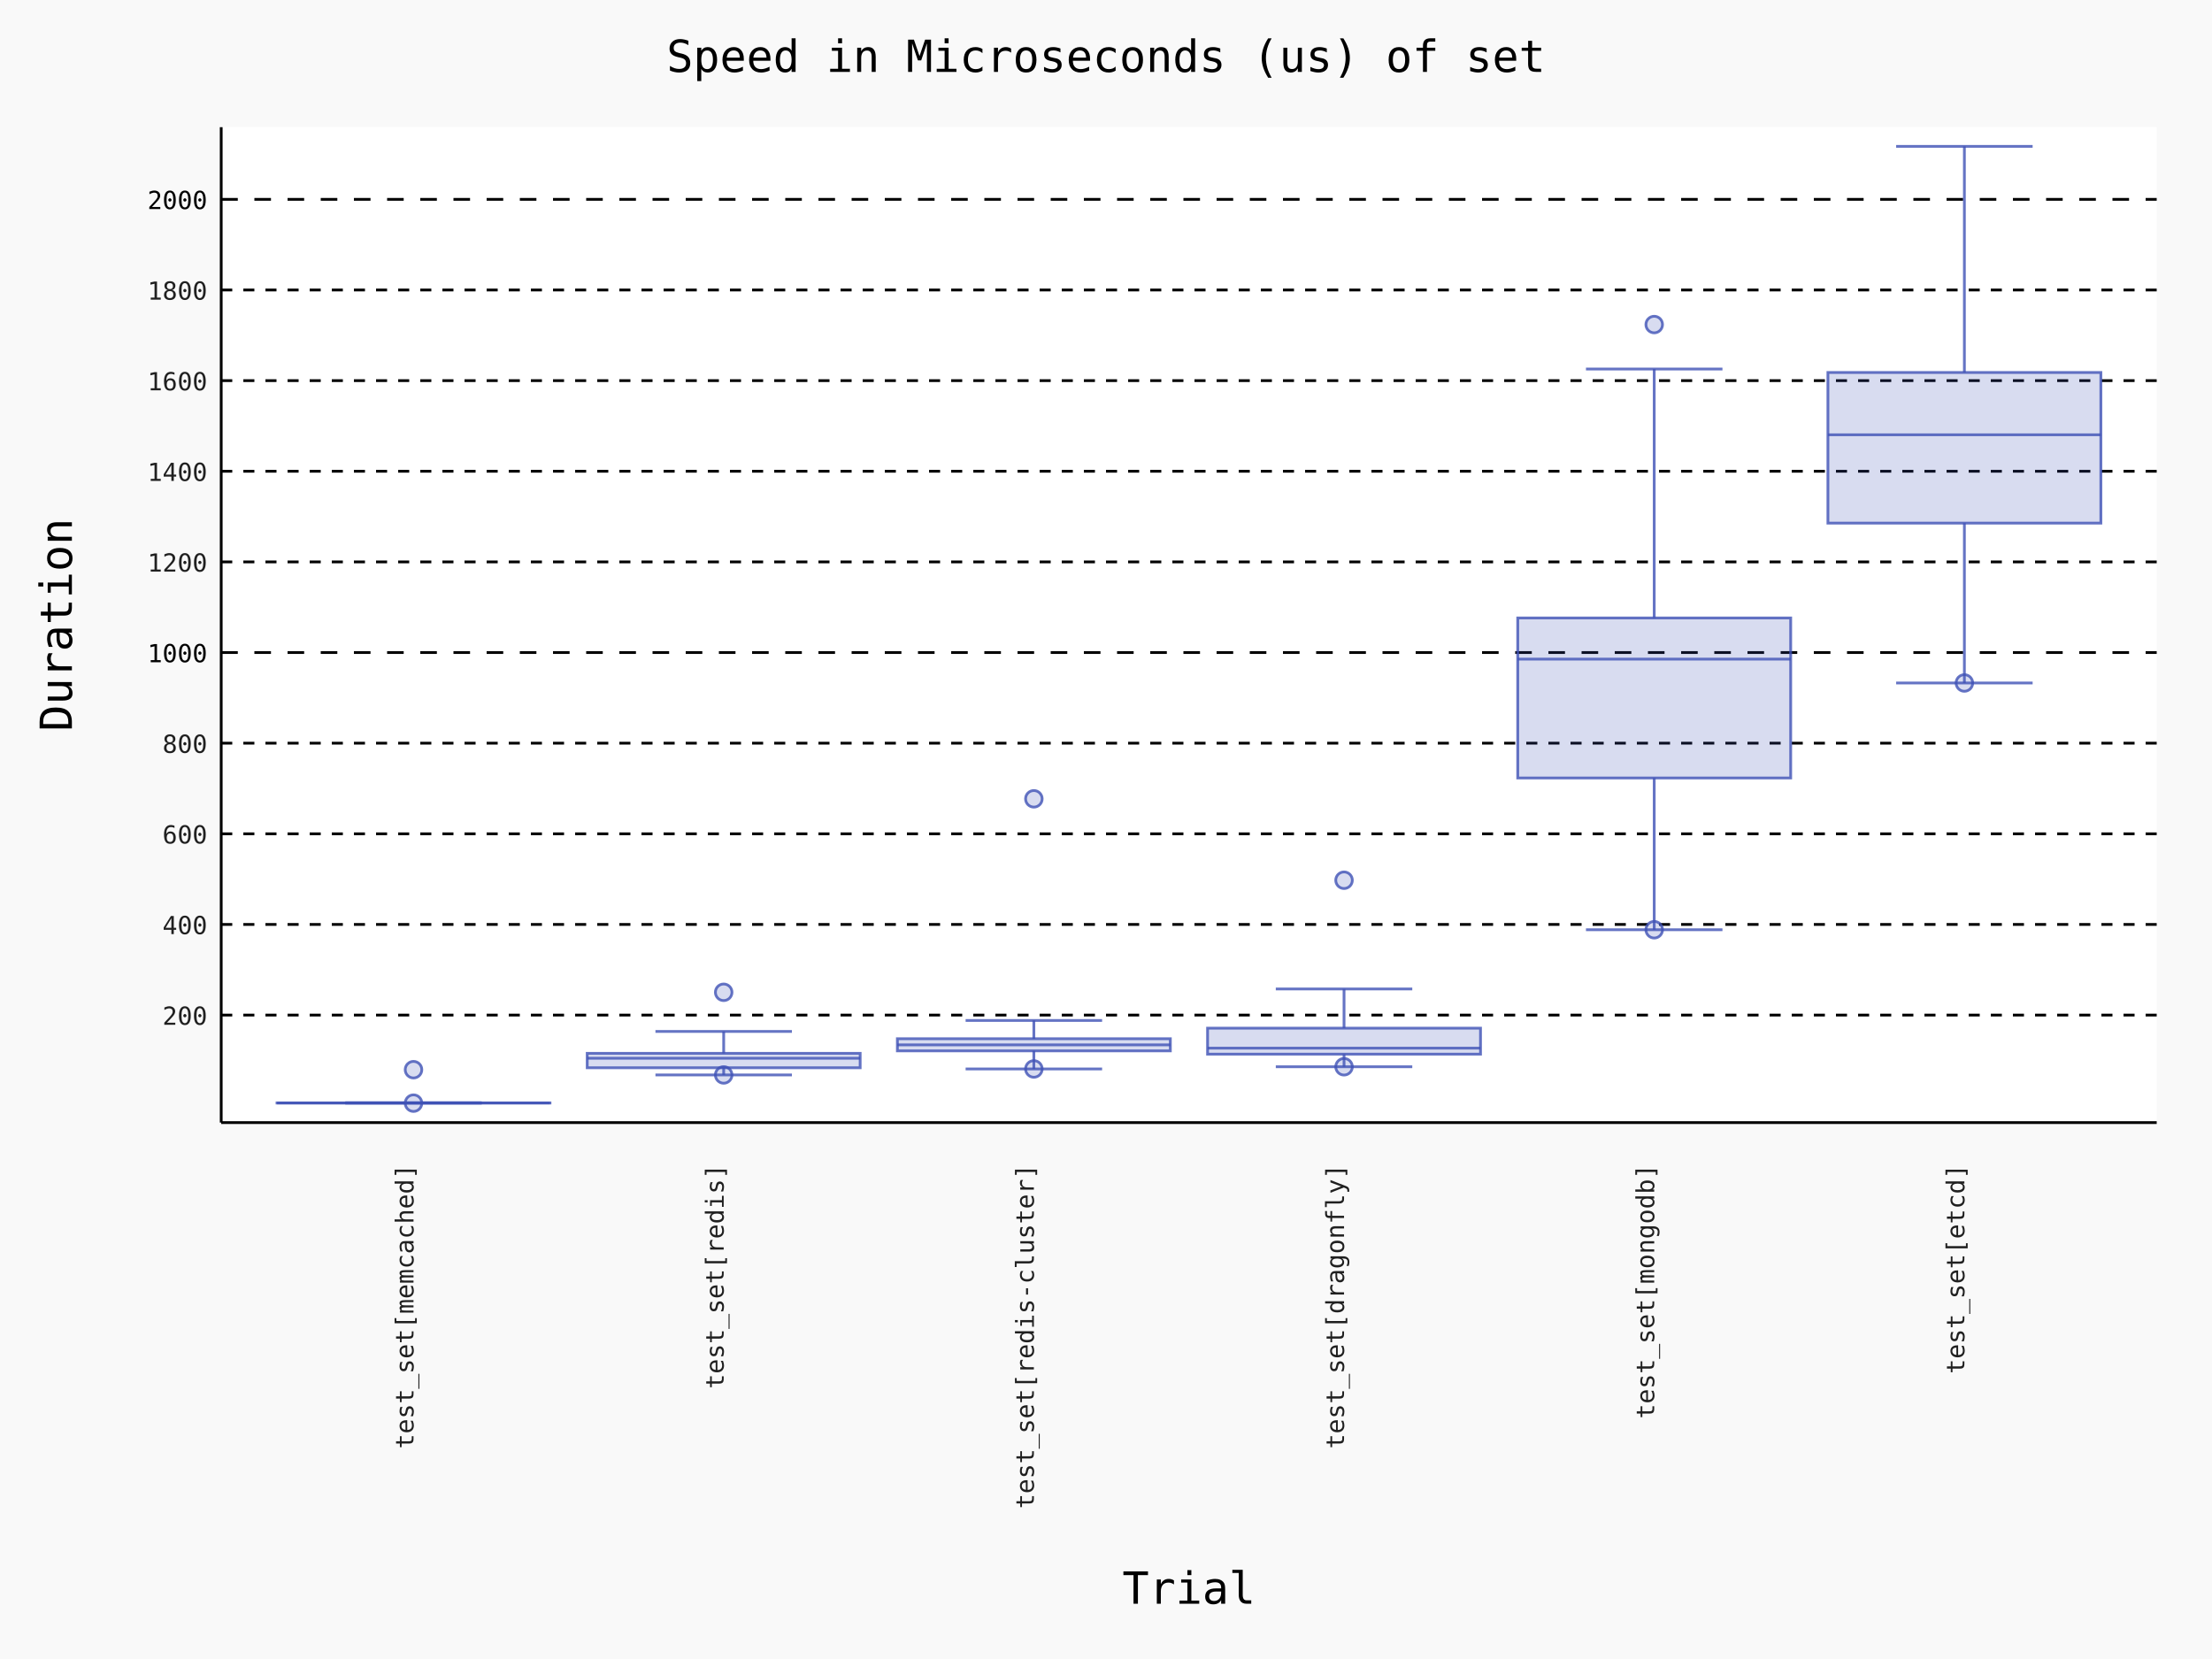
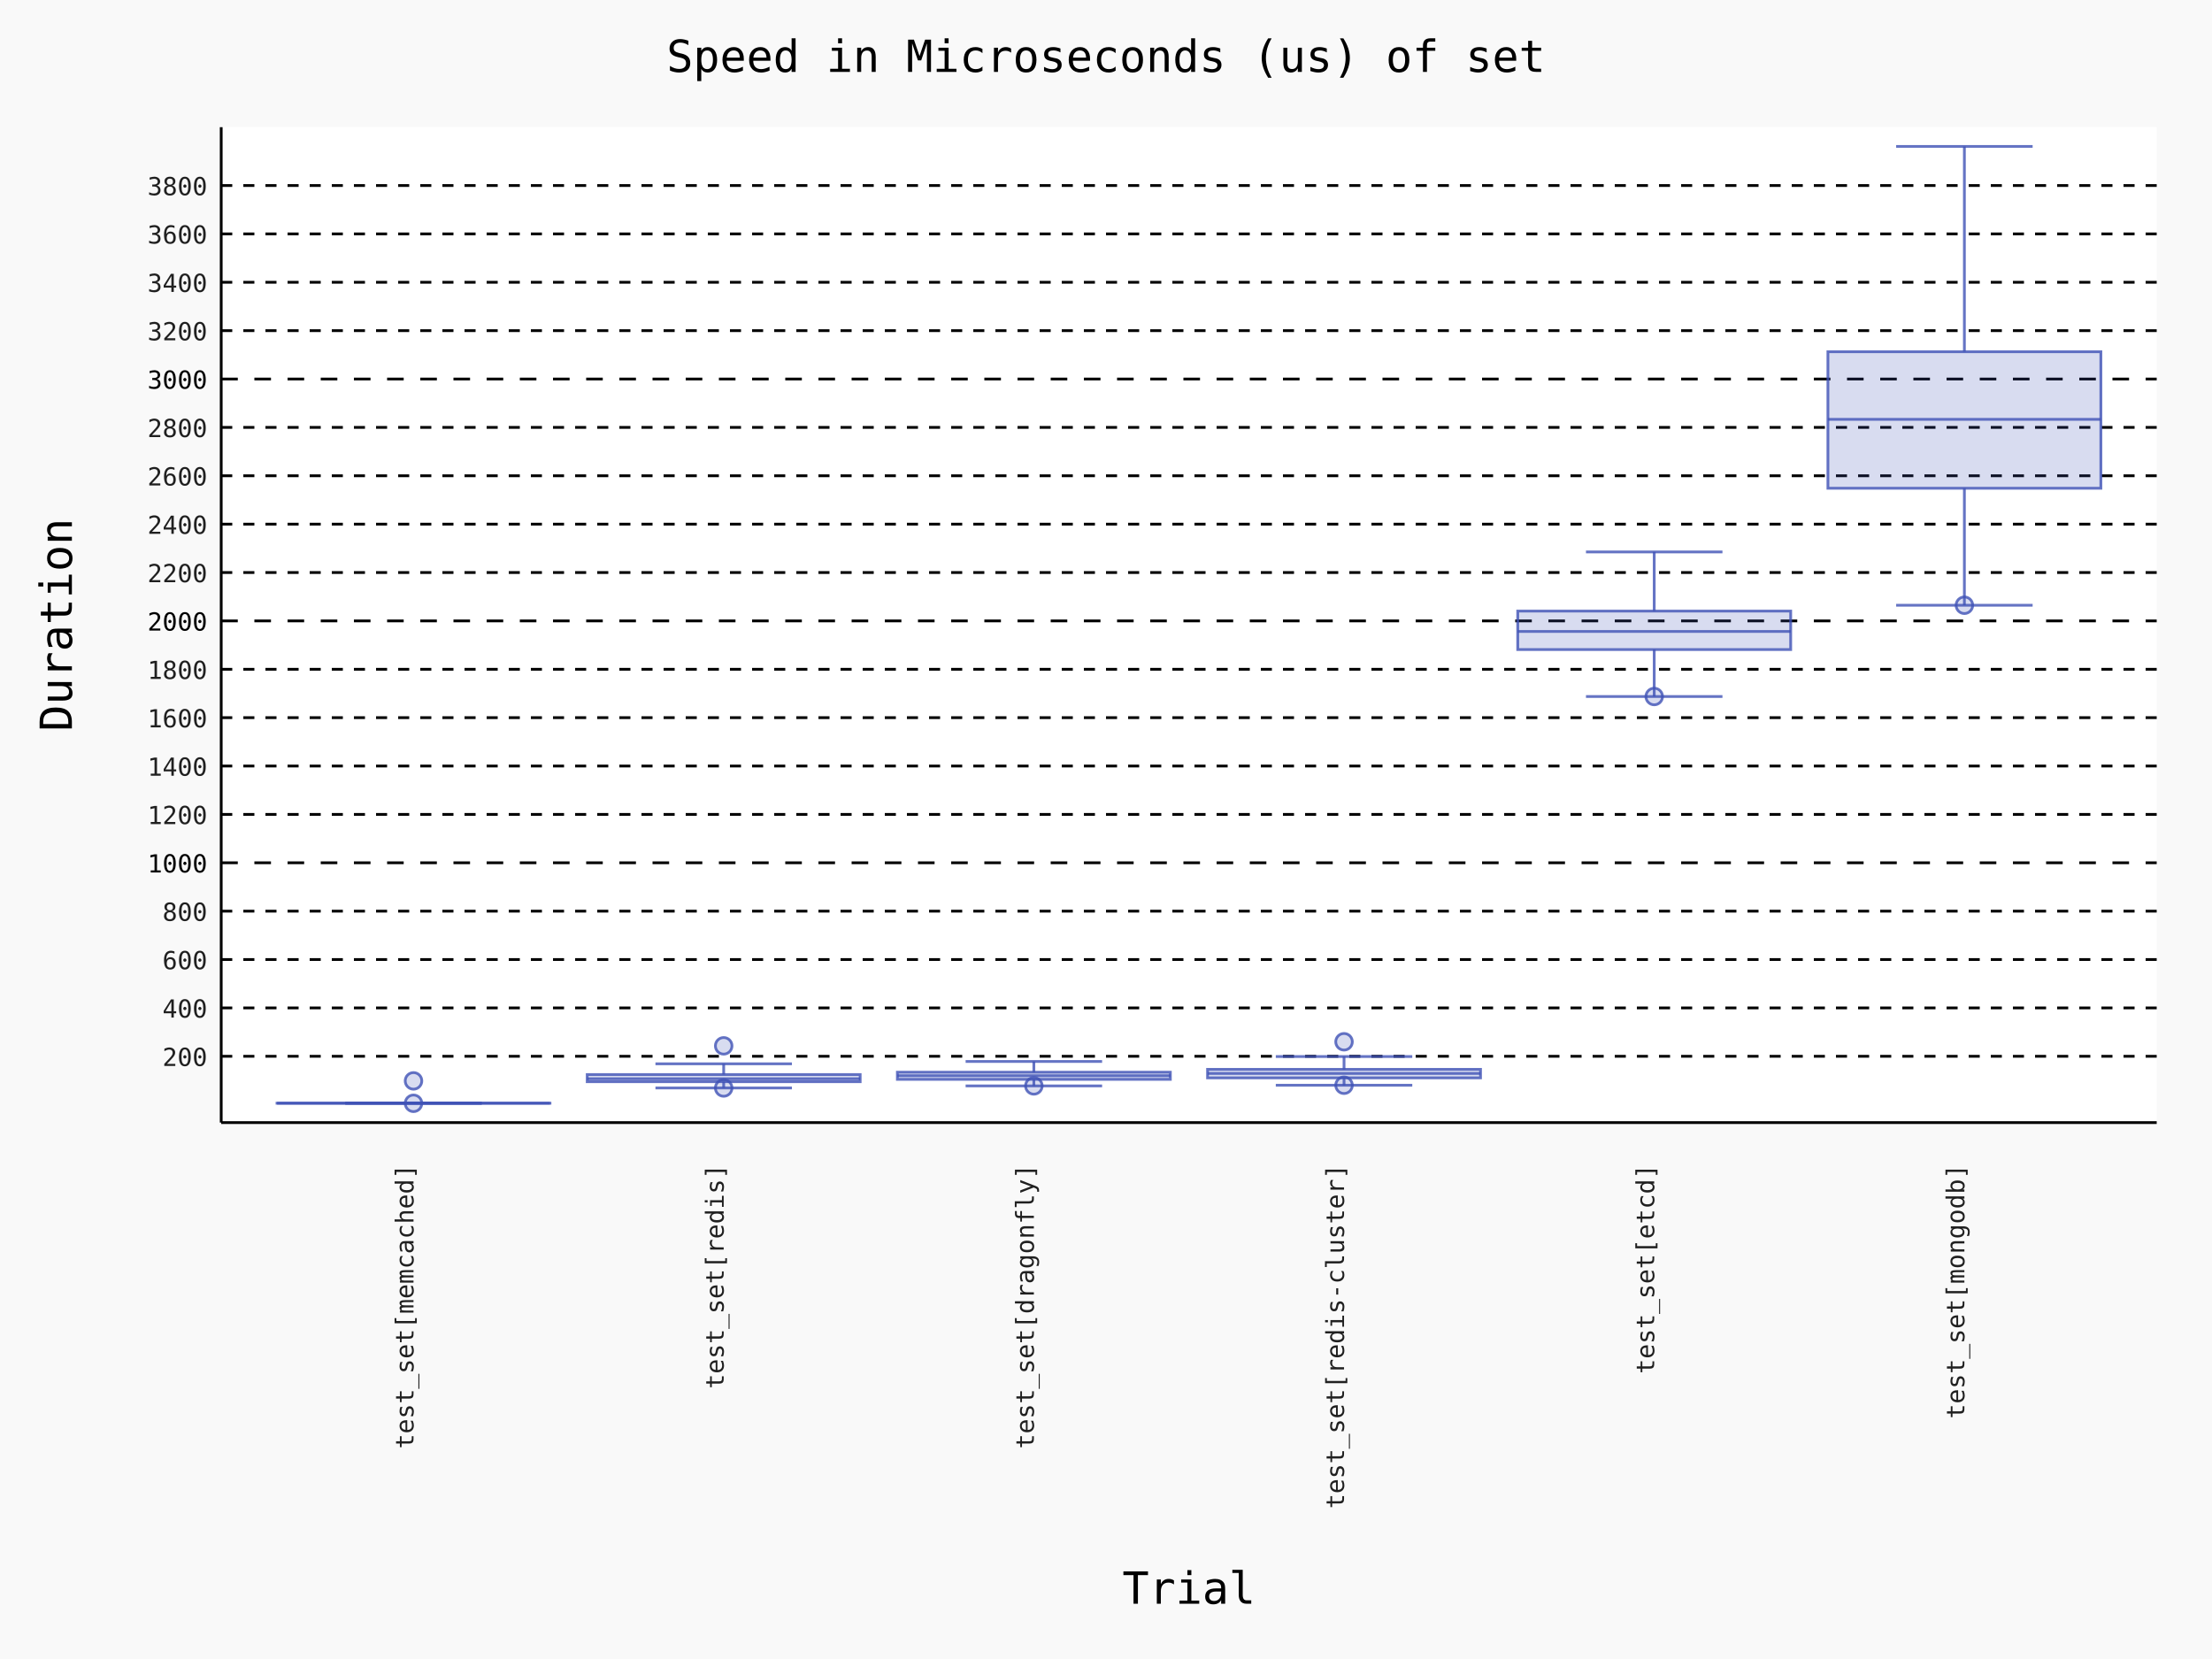
- <svg xmlns="http://www.w3.org/2000/svg" id="chart-975be2ff-8049-4a19-9887-9e99cc874ed7" class="pygal-chart" viewBox="0 0 800 600">
+ <svg xmlns="http://www.w3.org/2000/svg" id="chart-7cf11c0d-e8c9-4d09-9a0f-9c074410557a" class="pygal-chart" viewBox="0 0 800 600">
  <defs>
-     <style type="text/css">#chart-975be2ff-8049-4a19-9887-9e99cc874ed7{-webkit-user-select:none;-webkit-font-smoothing:antialiased;font-family:Consolas,"Deja Vu Sans Mono","Bitstream Vera Sans Mono","Courier New",monospace}#chart-975be2ff-8049-4a19-9887-9e99cc874ed7 .title{font-family:Consolas,"Deja Vu Sans Mono","Bitstream Vera Sans Mono","Courier New",monospace;font-size:16px}#chart-975be2ff-8049-4a19-9887-9e99cc874ed7 .legends .legend text{font-family:Consolas,"Deja Vu Sans Mono","Bitstream Vera Sans Mono","Courier New",monospace;font-size:14px}#chart-975be2ff-8049-4a19-9887-9e99cc874ed7 .axis text{font-family:Consolas,"Deja Vu Sans Mono","Bitstream Vera Sans Mono","Courier New",monospace;font-size:10px}#chart-975be2ff-8049-4a19-9887-9e99cc874ed7 .axis text.major{font-family:Consolas,"Deja Vu Sans Mono","Bitstream Vera Sans Mono","Courier New",monospace;font-size:10px}#chart-975be2ff-8049-4a19-9887-9e99cc874ed7 .text-overlay text.value{font-family:Consolas,"Deja Vu Sans Mono","Bitstream Vera Sans Mono","Courier New",monospace;font-size:16px}#chart-975be2ff-8049-4a19-9887-9e99cc874ed7 .text-overlay text.label{font-family:Consolas,"Deja Vu Sans Mono","Bitstream Vera Sans Mono","Courier New",monospace;font-size:10px}#chart-975be2ff-8049-4a19-9887-9e99cc874ed7 .tooltip{font-family:Consolas,"Deja Vu Sans Mono","Bitstream Vera Sans Mono","Courier New",monospace;font-size:14px}#chart-975be2ff-8049-4a19-9887-9e99cc874ed7 text.no_data{font-family:Consolas,"Deja Vu Sans Mono","Bitstream Vera Sans Mono","Courier New",monospace;font-size:64px}
- #chart-975be2ff-8049-4a19-9887-9e99cc874ed7{background-color:rgba(249,249,249,1)}#chart-975be2ff-8049-4a19-9887-9e99cc874ed7 path,#chart-975be2ff-8049-4a19-9887-9e99cc874ed7 line,#chart-975be2ff-8049-4a19-9887-9e99cc874ed7 rect,#chart-975be2ff-8049-4a19-9887-9e99cc874ed7 circle{-webkit-transition:150ms;-moz-transition:150ms;transition:150ms}#chart-975be2ff-8049-4a19-9887-9e99cc874ed7 .graph &gt; .background{fill:rgba(249,249,249,1)}#chart-975be2ff-8049-4a19-9887-9e99cc874ed7 .plot &gt; .background{fill:rgba(255,255,255,1)}#chart-975be2ff-8049-4a19-9887-9e99cc874ed7 .graph{fill:rgba(0,0,0,.87)}#chart-975be2ff-8049-4a19-9887-9e99cc874ed7 text.no_data{fill:rgba(0,0,0,1)}#chart-975be2ff-8049-4a19-9887-9e99cc874ed7 .title{fill:rgba(0,0,0,1)}#chart-975be2ff-8049-4a19-9887-9e99cc874ed7 .legends .legend text{fill:rgba(0,0,0,.87)}#chart-975be2ff-8049-4a19-9887-9e99cc874ed7 .legends .legend:hover text{fill:rgba(0,0,0,1)}#chart-975be2ff-8049-4a19-9887-9e99cc874ed7 .axis .line{stroke:rgba(0,0,0,1)}#chart-975be2ff-8049-4a19-9887-9e99cc874ed7 .axis .guide.line{stroke:rgba(0,0,0,.54)}#chart-975be2ff-8049-4a19-9887-9e99cc874ed7 .axis .major.line{stroke:rgba(0,0,0,.87)}#chart-975be2ff-8049-4a19-9887-9e99cc874ed7 .axis text.major{fill:rgba(0,0,0,1)}#chart-975be2ff-8049-4a19-9887-9e99cc874ed7 .axis.y .guides:hover .guide.line,#chart-975be2ff-8049-4a19-9887-9e99cc874ed7 .line-graph .axis.x .guides:hover .guide.line,#chart-975be2ff-8049-4a19-9887-9e99cc874ed7 .stackedline-graph .axis.x .guides:hover .guide.line,#chart-975be2ff-8049-4a19-9887-9e99cc874ed7 .xy-graph .axis.x .guides:hover .guide.line{stroke:rgba(0,0,0,1)}#chart-975be2ff-8049-4a19-9887-9e99cc874ed7 .axis .guides:hover text{fill:rgba(0,0,0,1)}#chart-975be2ff-8049-4a19-9887-9e99cc874ed7 .reactive{fill-opacity:.7;stroke-opacity:.8;stroke-width:1}#chart-975be2ff-8049-4a19-9887-9e99cc874ed7 .ci{stroke:rgba(0,0,0,.87)}#chart-975be2ff-8049-4a19-9887-9e99cc874ed7 .reactive.active,#chart-975be2ff-8049-4a19-9887-9e99cc874ed7 .active .reactive{fill-opacity:.8;stroke-opacity:.9;stroke-width:4}#chart-975be2ff-8049-4a19-9887-9e99cc874ed7 .ci .reactive.active{stroke-width:1.5}#chart-975be2ff-8049-4a19-9887-9e99cc874ed7 .series text{fill:rgba(0,0,0,1)}#chart-975be2ff-8049-4a19-9887-9e99cc874ed7 .tooltip rect{fill:rgba(255,255,255,1);stroke:rgba(0,0,0,1);-webkit-transition:opacity 150ms;-moz-transition:opacity 150ms;transition:opacity 150ms}#chart-975be2ff-8049-4a19-9887-9e99cc874ed7 .tooltip .label{fill:rgba(0,0,0,.87)}#chart-975be2ff-8049-4a19-9887-9e99cc874ed7 .tooltip .label{fill:rgba(0,0,0,.87)}#chart-975be2ff-8049-4a19-9887-9e99cc874ed7 .tooltip .legend{font-size:.8em;fill:rgba(0,0,0,.54)}#chart-975be2ff-8049-4a19-9887-9e99cc874ed7 .tooltip .x_label{font-size:.6em;fill:rgba(0,0,0,1)}#chart-975be2ff-8049-4a19-9887-9e99cc874ed7 .tooltip .xlink{font-size:.5em;text-decoration:underline}#chart-975be2ff-8049-4a19-9887-9e99cc874ed7 .tooltip .value{font-size:1.5em}#chart-975be2ff-8049-4a19-9887-9e99cc874ed7 .bound{font-size:.5em}#chart-975be2ff-8049-4a19-9887-9e99cc874ed7 .max-value{font-size:.75em;fill:rgba(0,0,0,.54)}#chart-975be2ff-8049-4a19-9887-9e99cc874ed7 .map-element{fill:rgba(255,255,255,1);stroke:rgba(0,0,0,.54) !important}#chart-975be2ff-8049-4a19-9887-9e99cc874ed7 .map-element .reactive{fill-opacity:inherit;stroke-opacity:inherit}#chart-975be2ff-8049-4a19-9887-9e99cc874ed7 .color-0,#chart-975be2ff-8049-4a19-9887-9e99cc874ed7 .color-0 a:visited{stroke:#3F51B5;fill:#3F51B5}#chart-975be2ff-8049-4a19-9887-9e99cc874ed7 .color-1,#chart-975be2ff-8049-4a19-9887-9e99cc874ed7 .color-1 a:visited{stroke:#3F51B5;fill:#3F51B5}#chart-975be2ff-8049-4a19-9887-9e99cc874ed7 .color-2,#chart-975be2ff-8049-4a19-9887-9e99cc874ed7 .color-2 a:visited{stroke:#3F51B5;fill:#3F51B5}#chart-975be2ff-8049-4a19-9887-9e99cc874ed7 .color-3,#chart-975be2ff-8049-4a19-9887-9e99cc874ed7 .color-3 a:visited{stroke:#3F51B5;fill:#3F51B5}#chart-975be2ff-8049-4a19-9887-9e99cc874ed7 .color-4,#chart-975be2ff-8049-4a19-9887-9e99cc874ed7 .color-4 a:visited{stroke:#3F51B5;fill:#3F51B5}#chart-975be2ff-8049-4a19-9887-9e99cc874ed7 .color-5,#chart-975be2ff-8049-4a19-9887-9e99cc874ed7 .color-5 a:visited{stroke:#3F51B5;fill:#3F51B5}#chart-975be2ff-8049-4a19-9887-9e99cc874ed7 .text-overlay .color-0 text{fill:black}#chart-975be2ff-8049-4a19-9887-9e99cc874ed7 .text-overlay .color-1 text{fill:black}#chart-975be2ff-8049-4a19-9887-9e99cc874ed7 .text-overlay .color-2 text{fill:black}#chart-975be2ff-8049-4a19-9887-9e99cc874ed7 .text-overlay .color-3 text{fill:black}#chart-975be2ff-8049-4a19-9887-9e99cc874ed7 .text-overlay .color-4 text{fill:black}#chart-975be2ff-8049-4a19-9887-9e99cc874ed7 .text-overlay .color-5 text{fill:black}
- #chart-975be2ff-8049-4a19-9887-9e99cc874ed7 text.no_data{text-anchor:middle}#chart-975be2ff-8049-4a19-9887-9e99cc874ed7 .guide.line{fill:none}#chart-975be2ff-8049-4a19-9887-9e99cc874ed7 .centered{text-anchor:middle}#chart-975be2ff-8049-4a19-9887-9e99cc874ed7 .title{text-anchor:middle}#chart-975be2ff-8049-4a19-9887-9e99cc874ed7 .legends .legend text{fill-opacity:1}#chart-975be2ff-8049-4a19-9887-9e99cc874ed7 .axis.x text{text-anchor:middle}#chart-975be2ff-8049-4a19-9887-9e99cc874ed7 .axis.x:not(.web) text[transform]{text-anchor:start}#chart-975be2ff-8049-4a19-9887-9e99cc874ed7 .axis.x:not(.web) text[transform].backwards{text-anchor:end}#chart-975be2ff-8049-4a19-9887-9e99cc874ed7 .axis.y text{text-anchor:end}#chart-975be2ff-8049-4a19-9887-9e99cc874ed7 .axis.y text[transform].backwards{text-anchor:start}#chart-975be2ff-8049-4a19-9887-9e99cc874ed7 .axis.y2 text{text-anchor:start}#chart-975be2ff-8049-4a19-9887-9e99cc874ed7 .axis.y2 text[transform].backwards{text-anchor:end}#chart-975be2ff-8049-4a19-9887-9e99cc874ed7 .axis .guide.line{stroke-dasharray:4,4;stroke:black}#chart-975be2ff-8049-4a19-9887-9e99cc874ed7 .axis .major.guide.line{stroke-dasharray:6,6;stroke:black}#chart-975be2ff-8049-4a19-9887-9e99cc874ed7 .horizontal .axis.y .guide.line,#chart-975be2ff-8049-4a19-9887-9e99cc874ed7 .horizontal .axis.y2 .guide.line,#chart-975be2ff-8049-4a19-9887-9e99cc874ed7 .vertical .axis.x .guide.line{opacity:0}#chart-975be2ff-8049-4a19-9887-9e99cc874ed7 .horizontal .axis.always_show .guide.line,#chart-975be2ff-8049-4a19-9887-9e99cc874ed7 .vertical .axis.always_show .guide.line{opacity:1 !important}#chart-975be2ff-8049-4a19-9887-9e99cc874ed7 .axis.y .guides:hover .guide.line,#chart-975be2ff-8049-4a19-9887-9e99cc874ed7 .axis.y2 .guides:hover .guide.line,#chart-975be2ff-8049-4a19-9887-9e99cc874ed7 .axis.x .guides:hover .guide.line{opacity:1}#chart-975be2ff-8049-4a19-9887-9e99cc874ed7 .axis .guides:hover text{opacity:1}#chart-975be2ff-8049-4a19-9887-9e99cc874ed7 .nofill{fill:none}#chart-975be2ff-8049-4a19-9887-9e99cc874ed7 .subtle-fill{fill-opacity:.2}#chart-975be2ff-8049-4a19-9887-9e99cc874ed7 .dot{stroke-width:1px;fill-opacity:1;stroke-opacity:1}#chart-975be2ff-8049-4a19-9887-9e99cc874ed7 .dot.active{stroke-width:5px}#chart-975be2ff-8049-4a19-9887-9e99cc874ed7 .dot.negative{fill:transparent}#chart-975be2ff-8049-4a19-9887-9e99cc874ed7 text,#chart-975be2ff-8049-4a19-9887-9e99cc874ed7 tspan{stroke:none !important}#chart-975be2ff-8049-4a19-9887-9e99cc874ed7 .series text.active{opacity:1}#chart-975be2ff-8049-4a19-9887-9e99cc874ed7 .tooltip rect{fill-opacity:.95;stroke-width:.5}#chart-975be2ff-8049-4a19-9887-9e99cc874ed7 .tooltip text{fill-opacity:1}#chart-975be2ff-8049-4a19-9887-9e99cc874ed7 .showable{visibility:hidden}#chart-975be2ff-8049-4a19-9887-9e99cc874ed7 .showable.shown{visibility:visible}#chart-975be2ff-8049-4a19-9887-9e99cc874ed7 .gauge-background{fill:rgba(229,229,229,1);stroke:none}#chart-975be2ff-8049-4a19-9887-9e99cc874ed7 .bg-lines{stroke:rgba(249,249,249,1);stroke-width:2px}
+     <style type="text/css">#chart-7cf11c0d-e8c9-4d09-9a0f-9c074410557a{-webkit-user-select:none;-webkit-font-smoothing:antialiased;font-family:Consolas,"Deja Vu Sans Mono","Bitstream Vera Sans Mono","Courier New",monospace}#chart-7cf11c0d-e8c9-4d09-9a0f-9c074410557a .title{font-family:Consolas,"Deja Vu Sans Mono","Bitstream Vera Sans Mono","Courier New",monospace;font-size:16px}#chart-7cf11c0d-e8c9-4d09-9a0f-9c074410557a .legends .legend text{font-family:Consolas,"Deja Vu Sans Mono","Bitstream Vera Sans Mono","Courier New",monospace;font-size:14px}#chart-7cf11c0d-e8c9-4d09-9a0f-9c074410557a .axis text{font-family:Consolas,"Deja Vu Sans Mono","Bitstream Vera Sans Mono","Courier New",monospace;font-size:10px}#chart-7cf11c0d-e8c9-4d09-9a0f-9c074410557a .axis text.major{font-family:Consolas,"Deja Vu Sans Mono","Bitstream Vera Sans Mono","Courier New",monospace;font-size:10px}#chart-7cf11c0d-e8c9-4d09-9a0f-9c074410557a .text-overlay text.value{font-family:Consolas,"Deja Vu Sans Mono","Bitstream Vera Sans Mono","Courier New",monospace;font-size:16px}#chart-7cf11c0d-e8c9-4d09-9a0f-9c074410557a .text-overlay text.label{font-family:Consolas,"Deja Vu Sans Mono","Bitstream Vera Sans Mono","Courier New",monospace;font-size:10px}#chart-7cf11c0d-e8c9-4d09-9a0f-9c074410557a .tooltip{font-family:Consolas,"Deja Vu Sans Mono","Bitstream Vera Sans Mono","Courier New",monospace;font-size:14px}#chart-7cf11c0d-e8c9-4d09-9a0f-9c074410557a text.no_data{font-family:Consolas,"Deja Vu Sans Mono","Bitstream Vera Sans Mono","Courier New",monospace;font-size:64px}
+ #chart-7cf11c0d-e8c9-4d09-9a0f-9c074410557a{background-color:rgba(249,249,249,1)}#chart-7cf11c0d-e8c9-4d09-9a0f-9c074410557a path,#chart-7cf11c0d-e8c9-4d09-9a0f-9c074410557a line,#chart-7cf11c0d-e8c9-4d09-9a0f-9c074410557a rect,#chart-7cf11c0d-e8c9-4d09-9a0f-9c074410557a circle{-webkit-transition:150ms;-moz-transition:150ms;transition:150ms}#chart-7cf11c0d-e8c9-4d09-9a0f-9c074410557a .graph &gt; .background{fill:rgba(249,249,249,1)}#chart-7cf11c0d-e8c9-4d09-9a0f-9c074410557a .plot &gt; .background{fill:rgba(255,255,255,1)}#chart-7cf11c0d-e8c9-4d09-9a0f-9c074410557a .graph{fill:rgba(0,0,0,.87)}#chart-7cf11c0d-e8c9-4d09-9a0f-9c074410557a text.no_data{fill:rgba(0,0,0,1)}#chart-7cf11c0d-e8c9-4d09-9a0f-9c074410557a .title{fill:rgba(0,0,0,1)}#chart-7cf11c0d-e8c9-4d09-9a0f-9c074410557a .legends .legend text{fill:rgba(0,0,0,.87)}#chart-7cf11c0d-e8c9-4d09-9a0f-9c074410557a .legends .legend:hover text{fill:rgba(0,0,0,1)}#chart-7cf11c0d-e8c9-4d09-9a0f-9c074410557a .axis .line{stroke:rgba(0,0,0,1)}#chart-7cf11c0d-e8c9-4d09-9a0f-9c074410557a .axis .guide.line{stroke:rgba(0,0,0,.54)}#chart-7cf11c0d-e8c9-4d09-9a0f-9c074410557a .axis .major.line{stroke:rgba(0,0,0,.87)}#chart-7cf11c0d-e8c9-4d09-9a0f-9c074410557a .axis text.major{fill:rgba(0,0,0,1)}#chart-7cf11c0d-e8c9-4d09-9a0f-9c074410557a .axis.y .guides:hover .guide.line,#chart-7cf11c0d-e8c9-4d09-9a0f-9c074410557a .line-graph .axis.x .guides:hover .guide.line,#chart-7cf11c0d-e8c9-4d09-9a0f-9c074410557a .stackedline-graph .axis.x .guides:hover .guide.line,#chart-7cf11c0d-e8c9-4d09-9a0f-9c074410557a .xy-graph .axis.x .guides:hover .guide.line{stroke:rgba(0,0,0,1)}#chart-7cf11c0d-e8c9-4d09-9a0f-9c074410557a .axis .guides:hover text{fill:rgba(0,0,0,1)}#chart-7cf11c0d-e8c9-4d09-9a0f-9c074410557a .reactive{fill-opacity:.7;stroke-opacity:.8;stroke-width:1}#chart-7cf11c0d-e8c9-4d09-9a0f-9c074410557a .ci{stroke:rgba(0,0,0,.87)}#chart-7cf11c0d-e8c9-4d09-9a0f-9c074410557a .reactive.active,#chart-7cf11c0d-e8c9-4d09-9a0f-9c074410557a .active .reactive{fill-opacity:.8;stroke-opacity:.9;stroke-width:4}#chart-7cf11c0d-e8c9-4d09-9a0f-9c074410557a .ci .reactive.active{stroke-width:1.5}#chart-7cf11c0d-e8c9-4d09-9a0f-9c074410557a .series text{fill:rgba(0,0,0,1)}#chart-7cf11c0d-e8c9-4d09-9a0f-9c074410557a .tooltip rect{fill:rgba(255,255,255,1);stroke:rgba(0,0,0,1);-webkit-transition:opacity 150ms;-moz-transition:opacity 150ms;transition:opacity 150ms}#chart-7cf11c0d-e8c9-4d09-9a0f-9c074410557a .tooltip .label{fill:rgba(0,0,0,.87)}#chart-7cf11c0d-e8c9-4d09-9a0f-9c074410557a .tooltip .label{fill:rgba(0,0,0,.87)}#chart-7cf11c0d-e8c9-4d09-9a0f-9c074410557a .tooltip .legend{font-size:.8em;fill:rgba(0,0,0,.54)}#chart-7cf11c0d-e8c9-4d09-9a0f-9c074410557a .tooltip .x_label{font-size:.6em;fill:rgba(0,0,0,1)}#chart-7cf11c0d-e8c9-4d09-9a0f-9c074410557a .tooltip .xlink{font-size:.5em;text-decoration:underline}#chart-7cf11c0d-e8c9-4d09-9a0f-9c074410557a .tooltip .value{font-size:1.5em}#chart-7cf11c0d-e8c9-4d09-9a0f-9c074410557a .bound{font-size:.5em}#chart-7cf11c0d-e8c9-4d09-9a0f-9c074410557a .max-value{font-size:.75em;fill:rgba(0,0,0,.54)}#chart-7cf11c0d-e8c9-4d09-9a0f-9c074410557a .map-element{fill:rgba(255,255,255,1);stroke:rgba(0,0,0,.54) !important}#chart-7cf11c0d-e8c9-4d09-9a0f-9c074410557a .map-element .reactive{fill-opacity:inherit;stroke-opacity:inherit}#chart-7cf11c0d-e8c9-4d09-9a0f-9c074410557a .color-0,#chart-7cf11c0d-e8c9-4d09-9a0f-9c074410557a .color-0 a:visited{stroke:#3F51B5;fill:#3F51B5}#chart-7cf11c0d-e8c9-4d09-9a0f-9c074410557a .color-1,#chart-7cf11c0d-e8c9-4d09-9a0f-9c074410557a .color-1 a:visited{stroke:#3F51B5;fill:#3F51B5}#chart-7cf11c0d-e8c9-4d09-9a0f-9c074410557a .color-2,#chart-7cf11c0d-e8c9-4d09-9a0f-9c074410557a .color-2 a:visited{stroke:#3F51B5;fill:#3F51B5}#chart-7cf11c0d-e8c9-4d09-9a0f-9c074410557a .color-3,#chart-7cf11c0d-e8c9-4d09-9a0f-9c074410557a .color-3 a:visited{stroke:#3F51B5;fill:#3F51B5}#chart-7cf11c0d-e8c9-4d09-9a0f-9c074410557a .color-4,#chart-7cf11c0d-e8c9-4d09-9a0f-9c074410557a .color-4 a:visited{stroke:#3F51B5;fill:#3F51B5}#chart-7cf11c0d-e8c9-4d09-9a0f-9c074410557a .color-5,#chart-7cf11c0d-e8c9-4d09-9a0f-9c074410557a .color-5 a:visited{stroke:#3F51B5;fill:#3F51B5}#chart-7cf11c0d-e8c9-4d09-9a0f-9c074410557a .text-overlay .color-0 text{fill:black}#chart-7cf11c0d-e8c9-4d09-9a0f-9c074410557a .text-overlay .color-1 text{fill:black}#chart-7cf11c0d-e8c9-4d09-9a0f-9c074410557a .text-overlay .color-2 text{fill:black}#chart-7cf11c0d-e8c9-4d09-9a0f-9c074410557a .text-overlay .color-3 text{fill:black}#chart-7cf11c0d-e8c9-4d09-9a0f-9c074410557a .text-overlay .color-4 text{fill:black}#chart-7cf11c0d-e8c9-4d09-9a0f-9c074410557a .text-overlay .color-5 text{fill:black}
+ #chart-7cf11c0d-e8c9-4d09-9a0f-9c074410557a text.no_data{text-anchor:middle}#chart-7cf11c0d-e8c9-4d09-9a0f-9c074410557a .guide.line{fill:none}#chart-7cf11c0d-e8c9-4d09-9a0f-9c074410557a .centered{text-anchor:middle}#chart-7cf11c0d-e8c9-4d09-9a0f-9c074410557a .title{text-anchor:middle}#chart-7cf11c0d-e8c9-4d09-9a0f-9c074410557a .legends .legend text{fill-opacity:1}#chart-7cf11c0d-e8c9-4d09-9a0f-9c074410557a .axis.x text{text-anchor:middle}#chart-7cf11c0d-e8c9-4d09-9a0f-9c074410557a .axis.x:not(.web) text[transform]{text-anchor:start}#chart-7cf11c0d-e8c9-4d09-9a0f-9c074410557a .axis.x:not(.web) text[transform].backwards{text-anchor:end}#chart-7cf11c0d-e8c9-4d09-9a0f-9c074410557a .axis.y text{text-anchor:end}#chart-7cf11c0d-e8c9-4d09-9a0f-9c074410557a .axis.y text[transform].backwards{text-anchor:start}#chart-7cf11c0d-e8c9-4d09-9a0f-9c074410557a .axis.y2 text{text-anchor:start}#chart-7cf11c0d-e8c9-4d09-9a0f-9c074410557a .axis.y2 text[transform].backwards{text-anchor:end}#chart-7cf11c0d-e8c9-4d09-9a0f-9c074410557a .axis .guide.line{stroke-dasharray:4,4;stroke:black}#chart-7cf11c0d-e8c9-4d09-9a0f-9c074410557a .axis .major.guide.line{stroke-dasharray:6,6;stroke:black}#chart-7cf11c0d-e8c9-4d09-9a0f-9c074410557a .horizontal .axis.y .guide.line,#chart-7cf11c0d-e8c9-4d09-9a0f-9c074410557a .horizontal .axis.y2 .guide.line,#chart-7cf11c0d-e8c9-4d09-9a0f-9c074410557a .vertical .axis.x .guide.line{opacity:0}#chart-7cf11c0d-e8c9-4d09-9a0f-9c074410557a .horizontal .axis.always_show .guide.line,#chart-7cf11c0d-e8c9-4d09-9a0f-9c074410557a .vertical .axis.always_show .guide.line{opacity:1 !important}#chart-7cf11c0d-e8c9-4d09-9a0f-9c074410557a .axis.y .guides:hover .guide.line,#chart-7cf11c0d-e8c9-4d09-9a0f-9c074410557a .axis.y2 .guides:hover .guide.line,#chart-7cf11c0d-e8c9-4d09-9a0f-9c074410557a .axis.x .guides:hover .guide.line{opacity:1}#chart-7cf11c0d-e8c9-4d09-9a0f-9c074410557a .axis .guides:hover text{opacity:1}#chart-7cf11c0d-e8c9-4d09-9a0f-9c074410557a .nofill{fill:none}#chart-7cf11c0d-e8c9-4d09-9a0f-9c074410557a .subtle-fill{fill-opacity:.2}#chart-7cf11c0d-e8c9-4d09-9a0f-9c074410557a .dot{stroke-width:1px;fill-opacity:1;stroke-opacity:1}#chart-7cf11c0d-e8c9-4d09-9a0f-9c074410557a .dot.active{stroke-width:5px}#chart-7cf11c0d-e8c9-4d09-9a0f-9c074410557a .dot.negative{fill:transparent}#chart-7cf11c0d-e8c9-4d09-9a0f-9c074410557a text,#chart-7cf11c0d-e8c9-4d09-9a0f-9c074410557a tspan{stroke:none !important}#chart-7cf11c0d-e8c9-4d09-9a0f-9c074410557a .series text.active{opacity:1}#chart-7cf11c0d-e8c9-4d09-9a0f-9c074410557a .tooltip rect{fill-opacity:.95;stroke-width:.5}#chart-7cf11c0d-e8c9-4d09-9a0f-9c074410557a .tooltip text{fill-opacity:1}#chart-7cf11c0d-e8c9-4d09-9a0f-9c074410557a .showable{visibility:hidden}#chart-7cf11c0d-e8c9-4d09-9a0f-9c074410557a .showable.shown{visibility:visible}#chart-7cf11c0d-e8c9-4d09-9a0f-9c074410557a .gauge-background{fill:rgba(229,229,229,1);stroke:none}#chart-7cf11c0d-e8c9-4d09-9a0f-9c074410557a .bg-lines{stroke:rgba(249,249,249,1);stroke-width:2px}
.tooltip .value{font-size:1em !important}.axis text{font-size:9px !important}</style>
  </defs>
  <g class="graph custombox-graph vertical">
    <rect x="0" y="0" width="800" height="600" class="background" />
    <g transform="translate(80, 46)" class="plot">
      <rect x="0" y="0" width="700.0" height="360.0" class="background" />
      <g class="axis y always_show">
        <path d="M0 360 h700" class="line" />
        <g class="guides">
-           <path d="M0 321.117 h700" class="guide line" />
-           <text x="-5" y="324.617" class="">200</text>
-         </g>
-         <g class="guides">
-           <path d="M0 288.337 h700" class="guide line" />
-           <text x="-5" y="291.837" class="">400</text>
-         </g>
-         <g class="guides">
-           <path d="M0 255.557 h700" class="guide line" />
-           <text x="-5" y="259.057" class="">600</text>
-         </g>
-         <g class="guides">
-           <path d="M0 222.778 h700" class="guide line" />
-           <text x="-5" y="226.278" class="">800</text>
-         </g>
-         <g class="guides">
-           <path d="M0 189.998 h700" class="major guide line" />
-           <text x="-5" y="193.498" class="major">1000</text>
-         </g>
-         <g class="guides">
-           <path d="M0 157.218 h700" class="guide line" />
-           <text x="-5" y="160.718" class="">1200</text>
-         </g>
-         <g class="guides">
-           <path d="M0 124.438 h700" class="guide line" />
-           <text x="-5" y="127.938" class="">1400</text>
-         </g>
-         <g class="guides">
-           <path d="M0 91.659 h700" class="guide line" />
-           <text x="-5" y="95.159" class="">1600</text>
-         </g>
-         <g class="guides">
-           <path d="M0 58.879 h700" class="guide line" />
-           <text x="-5" y="62.379" class="">1800</text>
-         </g>
-         <g class="guides">
-           <path d="M0 26.099 h700" class="major guide line" />
-           <text x="-5" y="29.599" class="major">2000</text>
+           <path d="M0 336.019 h700" class="guide line" />
+           <text x="-5" y="339.519" class="">200</text>
+         </g>
+         <g class="guides">
+           <path d="M0 318.523 h700" class="guide line" />
+           <text x="-5" y="322.023" class="">400</text>
+         </g>
+         <g class="guides">
+           <path d="M0 301.027 h700" class="guide line" />
+           <text x="-5" y="304.527" class="">600</text>
+         </g>
+         <g class="guides">
+           <path d="M0 283.531 h700" class="guide line" />
+           <text x="-5" y="287.031" class="">800</text>
+         </g>
+         <g class="guides">
+           <path d="M0 266.035 h700" class="major guide line" />
+           <text x="-5" y="269.535" class="major">1000</text>
+         </g>
+         <g class="guides">
+           <path d="M0 248.54 h700" class="guide line" />
+           <text x="-5" y="252.04" class="">1200</text>
+         </g>
+         <g class="guides">
+           <path d="M0 231.044 h700" class="guide line" />
+           <text x="-5" y="234.544" class="">1400</text>
+         </g>
+         <g class="guides">
+           <path d="M0 213.548 h700" class="guide line" />
+           <text x="-5" y="217.048" class="">1600</text>
+         </g>
+         <g class="guides">
+           <path d="M0 196.052 h700" class="guide line" />
+           <text x="-5" y="199.552" class="">1800</text>
+         </g>
+         <g class="guides">
+           <path d="M0 178.557 h700" class="major guide line" />
+           <text x="-5" y="182.057" class="major">2000</text>
+         </g>
+         <g class="guides">
+           <path d="M0 161.061 h700" class="guide line" />
+           <text x="-5" y="164.561" class="">2200</text>
+         </g>
+         <g class="guides">
+           <path d="M0 143.565 h700" class="guide line" />
+           <text x="-5" y="147.065" class="">2400</text>
+         </g>
+         <g class="guides">
+           <path d="M0 126.069 h700" class="guide line" />
+           <text x="-5" y="129.569" class="">2600</text>
+         </g>
+         <g class="guides">
+           <path d="M0 108.574 h700" class="guide line" />
+           <text x="-5" y="112.074" class="">2800</text>
+         </g>
+         <g class="guides">
+           <path d="M0 91.078 h700" class="major guide line" />
+           <text x="-5" y="94.578" class="major">3000</text>
+         </g>
+         <g class="guides">
+           <path d="M0 73.582 h700" class="guide line" />
+           <text x="-5" y="77.082" class="">3200</text>
+         </g>
+         <g class="guides">
+           <path d="M0 56.086 h700" class="guide line" />
+           <text x="-5" y="59.586" class="">3400</text>
+         </g>
+         <g class="guides">
+           <path d="M0 38.59 h700" class="guide line" />
+           <text x="-5" y="42.09" class="">3600</text>
+         </g>
+         <g class="guides">
+           <path d="M0 21.095 h700" class="guide line" />
+           <text x="-5" y="24.595" class="">3800</text>
        </g>
      </g>
      <g class="axis x">
        <path d="M0 0 v360" class="line" />
        <g class="guides">
          <path d="M69.551 0 v360" class="guide line" />
          <text x="69.551" y="375.0" class="backwards" transform="rotate(270 69.55128 375)">test_set[memcached]</text>
        </g>
        <g class="guides">
          <path d="M181.731 0 v360" class="guide line" />
          <text x="181.731" y="375.0" class="backwards" transform="rotate(270 181.7308 375)">test_set[redis]</text>
        </g>
        <g class="guides">
          <path d="M293.91 0 v360" class="guide line" />
-           <text x="293.91" y="375.0" class="backwards" transform="rotate(270 293.9103 375)">test_set[redis-cluster]</text>
+           <text x="293.91" y="375.0" class="backwards" transform="rotate(270 293.9103 375)">test_set[dragonfly]</text>
        </g>
        <g class="guides">
          <path d="M406.09 0 v360" class="guide line" />
-           <text x="406.09" y="375.0" class="backwards" transform="rotate(270 406.0897 375)">test_set[dragonfly]</text>
+           <text x="406.09" y="375.0" class="backwards" transform="rotate(270 406.0897 375)">test_set[redis-cluster]</text>
        </g>
        <g class="guides">
          <path d="M518.269 0 v360" class="guide line" />
-           <text x="518.269" y="375.0" class="backwards" transform="rotate(270 518.2692 375)">test_set[mongodb]</text>
+           <text x="518.269" y="375.0" class="backwards" transform="rotate(270 518.2692 375)">test_set[etcd]</text>
        </g>
        <g class="guides">
          <path d="M630.449 0 v360" class="guide line" />
-           <text x="630.449" y="375.0" class="backwards" transform="rotate(270 630.4487 375)">test_set[etcd]</text>
+           <text x="630.449" y="375.0" class="backwards" transform="rotate(270 630.4487 375)">test_set[mongodb]</text>
        </g>
      </g>
      <g class="series serie-0 color-0">
        <g class="boxes">
          <g class="box">
-             <path stroke-width="3" d="M44.872 352.969 L94.231 352.969" class="reactive tooltip-trigger" />
-             <path stroke-width="3" d="M20.192 352.904 L118.91 352.904" class="reactive tooltip-trigger" />
-             <path stroke-width="3" d="M44.872 352.808 L94.231 352.808" class="reactive tooltip-trigger" />
-             <path stroke-width="2" d="M69.551 352.969 L69.551 352.923" class="reactive tooltip-trigger" />
-             <path stroke-width="2" d="M69.551 352.808 L69.551 352.877" class="reactive tooltip-trigger" />
-             <rect x="20.192" y="352.877" height="0.046" width="98.718" class="subtle-fill reactive tooltip-trigger" />
-             <circle cx="69.551" cy="352.969" r="3" class="subtle-fill reactive tooltip-trigger" />
-             <circle cx="69.551" cy="340.867" r="3" class="subtle-fill reactive tooltip-trigger" />
+             <path stroke-width="3" d="M44.872 353.021 L94.231 353.021" class="reactive tooltip-trigger" />
+             <path stroke-width="3" d="M20.192 352.991 L118.91 352.991" class="reactive tooltip-trigger" />
+             <path stroke-width="3" d="M44.872 352.959 L94.231 352.959" class="reactive tooltip-trigger" />
+             <path stroke-width="2" d="M69.551 353.021 L69.551 352.998" class="reactive tooltip-trigger" />
+             <path stroke-width="2" d="M69.551 352.959 L69.551 352.983" class="reactive tooltip-trigger" />
+             <rect x="20.192" y="352.983" height="0.015" width="98.718" class="subtle-fill reactive tooltip-trigger" />
+             <circle cx="69.551" cy="353.028" r="3" class="subtle-fill reactive tooltip-trigger" />
+             <circle cx="69.551" cy="344.917" r="3" class="subtle-fill reactive tooltip-trigger" />
          </g>
        </g>
      </g>
      <g class="series serie-1 color-1">
        <g class="boxes">
          <g class="box">
-             <path stroke-width="3" d="M157.051 342.766 L206.41 342.766" class="reactive tooltip-trigger" />
-             <path stroke-width="3" d="M132.372 336.726 L231.09 336.726" class="reactive tooltip-trigger" />
-             <path stroke-width="3" d="M157.051 327.036 L206.41 327.036" class="reactive tooltip-trigger" />
-             <path stroke-width="2" d="M181.731 342.766 L181.731 340.171" class="reactive tooltip-trigger" />
-             <path stroke-width="2" d="M181.731 327.036 L181.731 334.951" class="reactive tooltip-trigger" />
-             <rect x="132.372" y="334.951" height="5.22" width="98.718" class="subtle-fill reactive tooltip-trigger" />
-             <circle cx="181.731" cy="342.766" r="3" class="subtle-fill reactive tooltip-trigger" />
-             <circle cx="181.731" cy="312.876" r="3" class="subtle-fill reactive tooltip-trigger" />
+             <path stroke-width="3" d="M157.051 347.477 L206.41 347.477" class="reactive tooltip-trigger" />
+             <path stroke-width="3" d="M132.372 344.144 L231.09 344.144" class="reactive tooltip-trigger" />
+             <path stroke-width="3" d="M157.051 338.742 L206.41 338.742" class="reactive tooltip-trigger" />
+             <path stroke-width="2" d="M181.731 347.477 L181.731 345.215" class="reactive tooltip-trigger" />
+             <path stroke-width="2" d="M181.731 338.742 L181.731 342.627" class="reactive tooltip-trigger" />
+             <rect x="132.372" y="342.627" height="2.589" width="98.718" class="subtle-fill reactive tooltip-trigger" />
+             <circle cx="181.731" cy="347.477" r="3" class="subtle-fill reactive tooltip-trigger" />
+             <circle cx="181.731" cy="332.242" r="3" class="subtle-fill reactive tooltip-trigger" />
          </g>
        </g>
      </g>
      <g class="series serie-2 color-2">
        <g class="boxes">
          <g class="box">
-             <path stroke-width="3" d="M269.231 340.599 L318.59 340.599" class="reactive tooltip-trigger" />
-             <path stroke-width="3" d="M244.551 331.89 L343.269 331.89" class="reactive tooltip-trigger" />
-             <path stroke-width="3" d="M269.231 323.066 L318.59 323.066" class="reactive tooltip-trigger" />
-             <path stroke-width="2" d="M293.91 340.599 L293.91 334.06" class="reactive tooltip-trigger" />
-             <path stroke-width="2" d="M293.91 323.066 L293.91 329.667" class="reactive tooltip-trigger" />
-             <rect x="244.551" y="329.667" height="4.393" width="98.718" class="subtle-fill reactive tooltip-trigger" />
-             <circle cx="293.91" cy="340.599" r="3" class="subtle-fill reactive tooltip-trigger" />
-             <circle cx="293.91" cy="242.904" r="3" class="subtle-fill reactive tooltip-trigger" />
+             <path stroke-width="3" d="M269.231 346.729 L318.59 346.729" class="reactive tooltip-trigger" />
+             <path stroke-width="3" d="M244.551 343.05 L343.269 343.05" class="reactive tooltip-trigger" />
+             <path stroke-width="3" d="M269.231 337.894 L318.59 337.894" class="reactive tooltip-trigger" />
+             <path stroke-width="2" d="M293.91 346.729 L293.91 344.365" class="reactive tooltip-trigger" />
+             <path stroke-width="2" d="M293.91 337.894 L293.91 341.777" class="reactive tooltip-trigger" />
+             <rect x="244.551" y="341.777" height="2.588" width="98.718" class="subtle-fill reactive tooltip-trigger" />
+             <circle cx="293.91" cy="346.729" r="3" class="subtle-fill reactive tooltip-trigger" />
+             <circle cx="293.91" cy="-380.352" r="3" class="subtle-fill reactive tooltip-trigger" />
          </g>
        </g>
      </g>
      <g class="series serie-3 color-3">
        <g class="boxes">
          <g class="box">
-             <path stroke-width="3" d="M381.41 339.808 L430.769 339.808" class="reactive tooltip-trigger" />
-             <path stroke-width="3" d="M356.731 333.075 L455.449 333.075" class="reactive tooltip-trigger" />
-             <path stroke-width="3" d="M381.41 311.672 L430.769 311.672" class="reactive tooltip-trigger" />
-             <path stroke-width="2" d="M406.09 339.808 L406.09 335.247" class="reactive tooltip-trigger" />
-             <path stroke-width="2" d="M406.09 311.672 L406.09 325.85" class="reactive tooltip-trigger" />
-             <rect x="356.731" y="325.85" height="9.398" width="98.718" class="subtle-fill reactive tooltip-trigger" />
-             <circle cx="406.09" cy="339.808" r="3" class="subtle-fill reactive tooltip-trigger" />
-             <circle cx="406.09" cy="272.348" r="3" class="subtle-fill reactive tooltip-trigger" />
+             <path stroke-width="3" d="M381.41 346.488 L430.769 346.488" class="reactive tooltip-trigger" />
+             <path stroke-width="3" d="M356.731 342.223 L455.449 342.223" class="reactive tooltip-trigger" />
+             <path stroke-width="3" d="M381.41 336.111 L430.769 336.111" class="reactive tooltip-trigger" />
+             <path stroke-width="2" d="M406.09 346.488 L406.09 343.825" class="reactive tooltip-trigger" />
+             <path stroke-width="2" d="M406.09 336.111 L406.09 340.743" class="reactive tooltip-trigger" />
+             <rect x="356.731" y="340.743" height="3.082" width="98.718" class="subtle-fill reactive tooltip-trigger" />
+             <circle cx="406.09" cy="346.488" r="3" class="subtle-fill reactive tooltip-trigger" />
+             <circle cx="406.09" cy="330.774" r="3" class="subtle-fill reactive tooltip-trigger" />
          </g>
        </g>
      </g>
      <g class="series serie-4 color-4">
        <g class="boxes">
          <g class="box">
-             <path stroke-width="3" d="M493.59 290.254 L542.949 290.254" class="reactive tooltip-trigger" />
-             <path stroke-width="3" d="M468.91 192.377 L567.628 192.377" class="reactive tooltip-trigger" />
-             <path stroke-width="3" d="M493.59 87.461 L542.949 87.461" class="reactive tooltip-trigger" />
-             <path stroke-width="2" d="M518.269 290.254 L518.269 235.369" class="reactive tooltip-trigger" />
-             <path stroke-width="2" d="M518.269 87.461 L518.269 177.492" class="reactive tooltip-trigger" />
-             <rect x="468.91" y="177.492" height="57.877" width="98.718" class="subtle-fill reactive tooltip-trigger" />
-             <circle cx="518.269" cy="290.254" r="3" class="subtle-fill reactive tooltip-trigger" />
-             <circle cx="518.269" cy="71.377" r="3" class="subtle-fill reactive tooltip-trigger" />
+             <path stroke-width="3" d="M493.59 205.905 L542.949 205.905" class="reactive tooltip-trigger" />
+             <path stroke-width="3" d="M468.91 182.372 L567.628 182.372" class="reactive tooltip-trigger" />
+             <path stroke-width="3" d="M493.59 153.615 L542.949 153.615" class="reactive tooltip-trigger" />
+             <path stroke-width="2" d="M518.269 205.905 L518.269 188.919" class="reactive tooltip-trigger" />
+             <path stroke-width="2" d="M518.269 153.615 L518.269 175.002" class="reactive tooltip-trigger" />
+             <rect x="468.91" y="175.002" height="13.917" width="98.718" class="subtle-fill reactive tooltip-trigger" />
+             <circle cx="518.269" cy="205.905" r="3" class="subtle-fill reactive tooltip-trigger" />
+             <circle cx="518.269" cy="-419.38" r="3" class="subtle-fill reactive tooltip-trigger" />
          </g>
        </g>
      </g>
      <g class="series serie-5 color-5">
        <g class="boxes">
          <g class="box">
-             <path stroke-width="3" d="M605.769 201.01 L655.128 201.01" class="reactive tooltip-trigger" />
-             <path stroke-width="3" d="M581.09 111.246 L679.808 111.246" class="reactive tooltip-trigger" />
-             <path stroke-width="3" d="M605.769 6.936 L655.128 6.936" class="reactive tooltip-trigger" />
-             <path stroke-width="2" d="M630.449 201.01 L630.449 143.193" class="reactive tooltip-trigger" />
-             <path stroke-width="2" d="M630.449 6.936 L630.449 88.712" class="reactive tooltip-trigger" />
-             <rect x="581.09" y="88.712" height="54.481" width="98.718" class="subtle-fill reactive tooltip-trigger" />
-             <circle cx="630.449" cy="201.01" r="3" class="subtle-fill reactive tooltip-trigger" />
-             <circle cx="630.449" cy="-783.173" r="3" class="subtle-fill reactive tooltip-trigger" />
+             <path stroke-width="3" d="M605.769 172.896 L655.128 172.896" class="reactive tooltip-trigger" />
+             <path stroke-width="3" d="M581.09 105.662 L679.808 105.662" class="reactive tooltip-trigger" />
+             <path stroke-width="3" d="M605.769 6.96 L655.128 6.96" class="reactive tooltip-trigger" />
+             <path stroke-width="2" d="M630.449 172.896 L630.449 130.582" class="reactive tooltip-trigger" />
+             <path stroke-width="2" d="M630.449 6.96 L630.449 81.213" class="reactive tooltip-trigger" />
+             <rect x="581.09" y="81.213" height="49.369" width="98.718" class="subtle-fill reactive tooltip-trigger" />
+             <circle cx="630.449" cy="172.896" r="3" class="subtle-fill reactive tooltip-trigger" />
+             <circle cx="630.449" cy="-242.186" r="3" class="subtle-fill reactive tooltip-trigger" />
          </g>
        </g>
      </g>
    </g>
    <g class="titles">
      <text x="400.0" y="26" class="title plot_title">Speed in Microseconds (us) of set</text>
      <text x="430.0" y="580.0" class="title">Trial</text>
      <text x="0" y="252.0" class="title" transform="rotate(-90 0 226)">Duration</text>
    </g>
    <g transform="translate(80, 46)" class="plot overlay">
      <g class="series serie-0 color-0" />
      <g class="series serie-1 color-1" />
      <g class="series serie-2 color-2" />
      <g class="series serie-3 color-3" />
      <g class="series serie-4 color-4" />
      <g class="series serie-5 color-5" />
    </g>
    <g transform="translate(80, 46)" class="plot text-overlay">
      <g class="series serie-0 color-0" />
      <g class="series serie-1 color-1" />
      <g class="series serie-2 color-2" />
      <g class="series serie-3 color-3" />
      <g class="series serie-4 color-4" />
      <g class="series serie-5 color-5" />
    </g>
    <g transform="translate(80, 46)" class="plot tooltip-overlay">
      <g transform="translate(0 0)" style="opacity: 0" class="tooltip">
        <rect rx="0" ry="0" width="0" height="0" class="tooltip-box" />
        <g class="text" />
      </g>
    </g>
  </g>
</svg>
